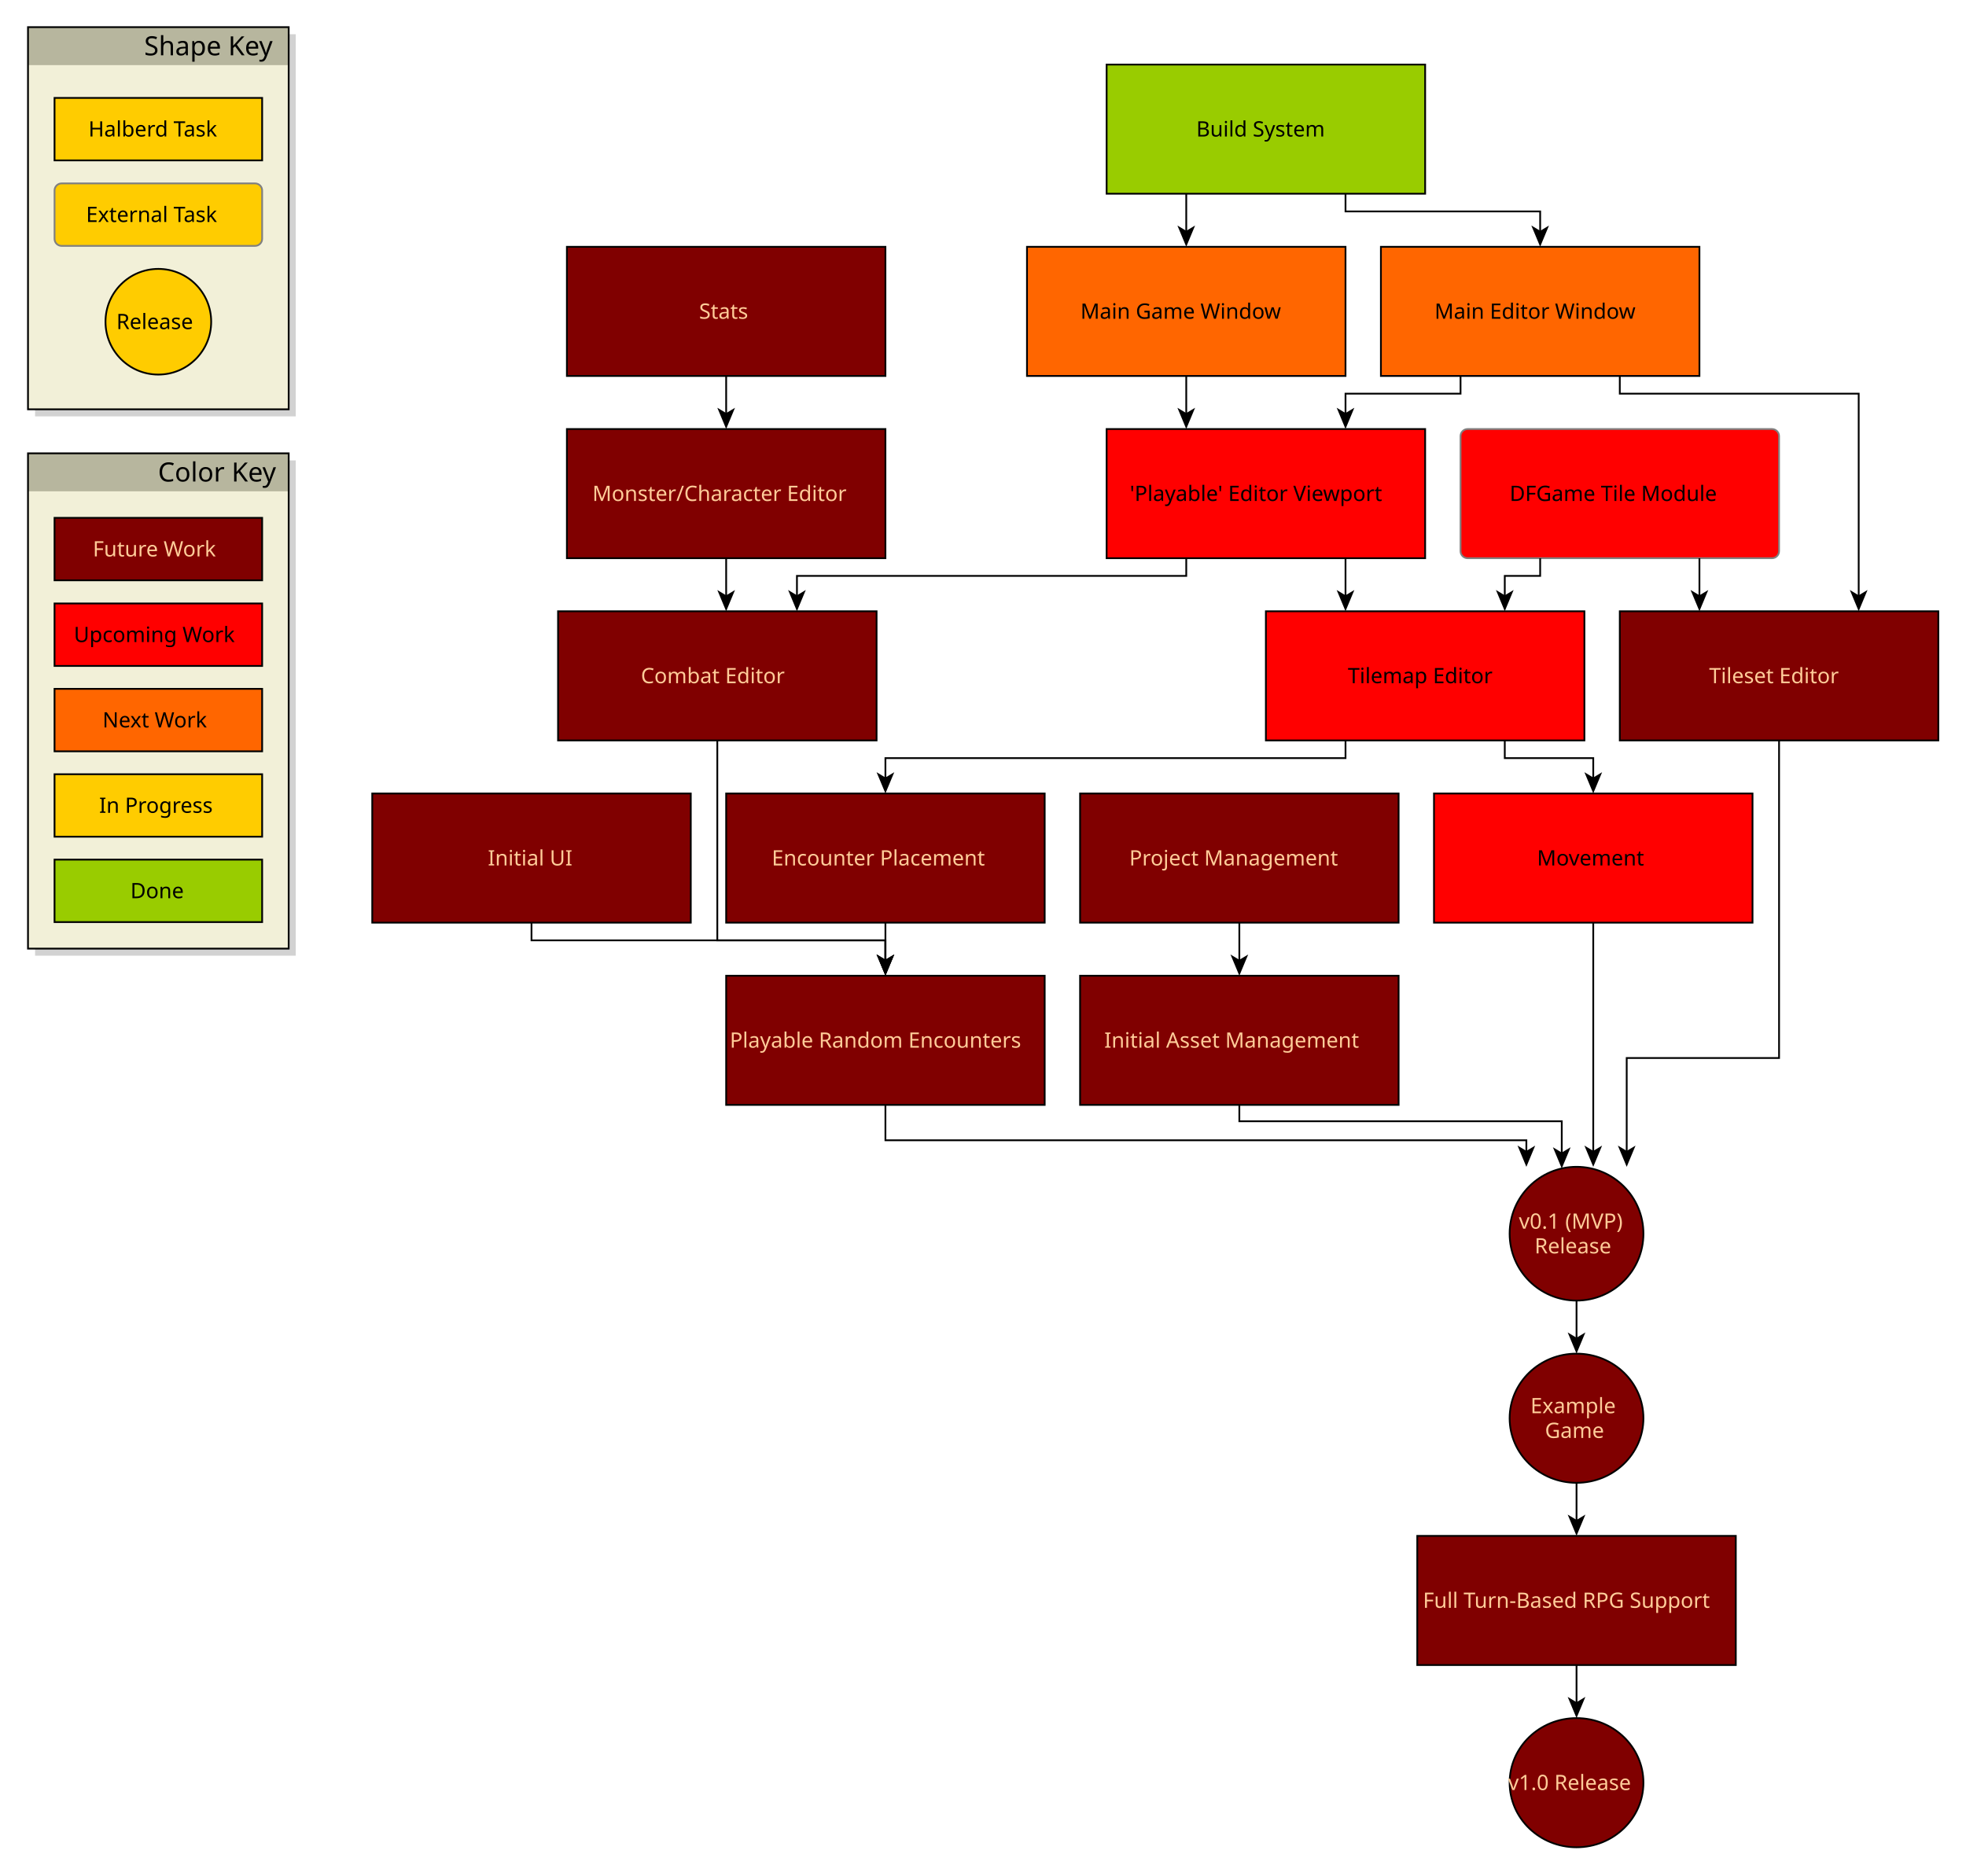
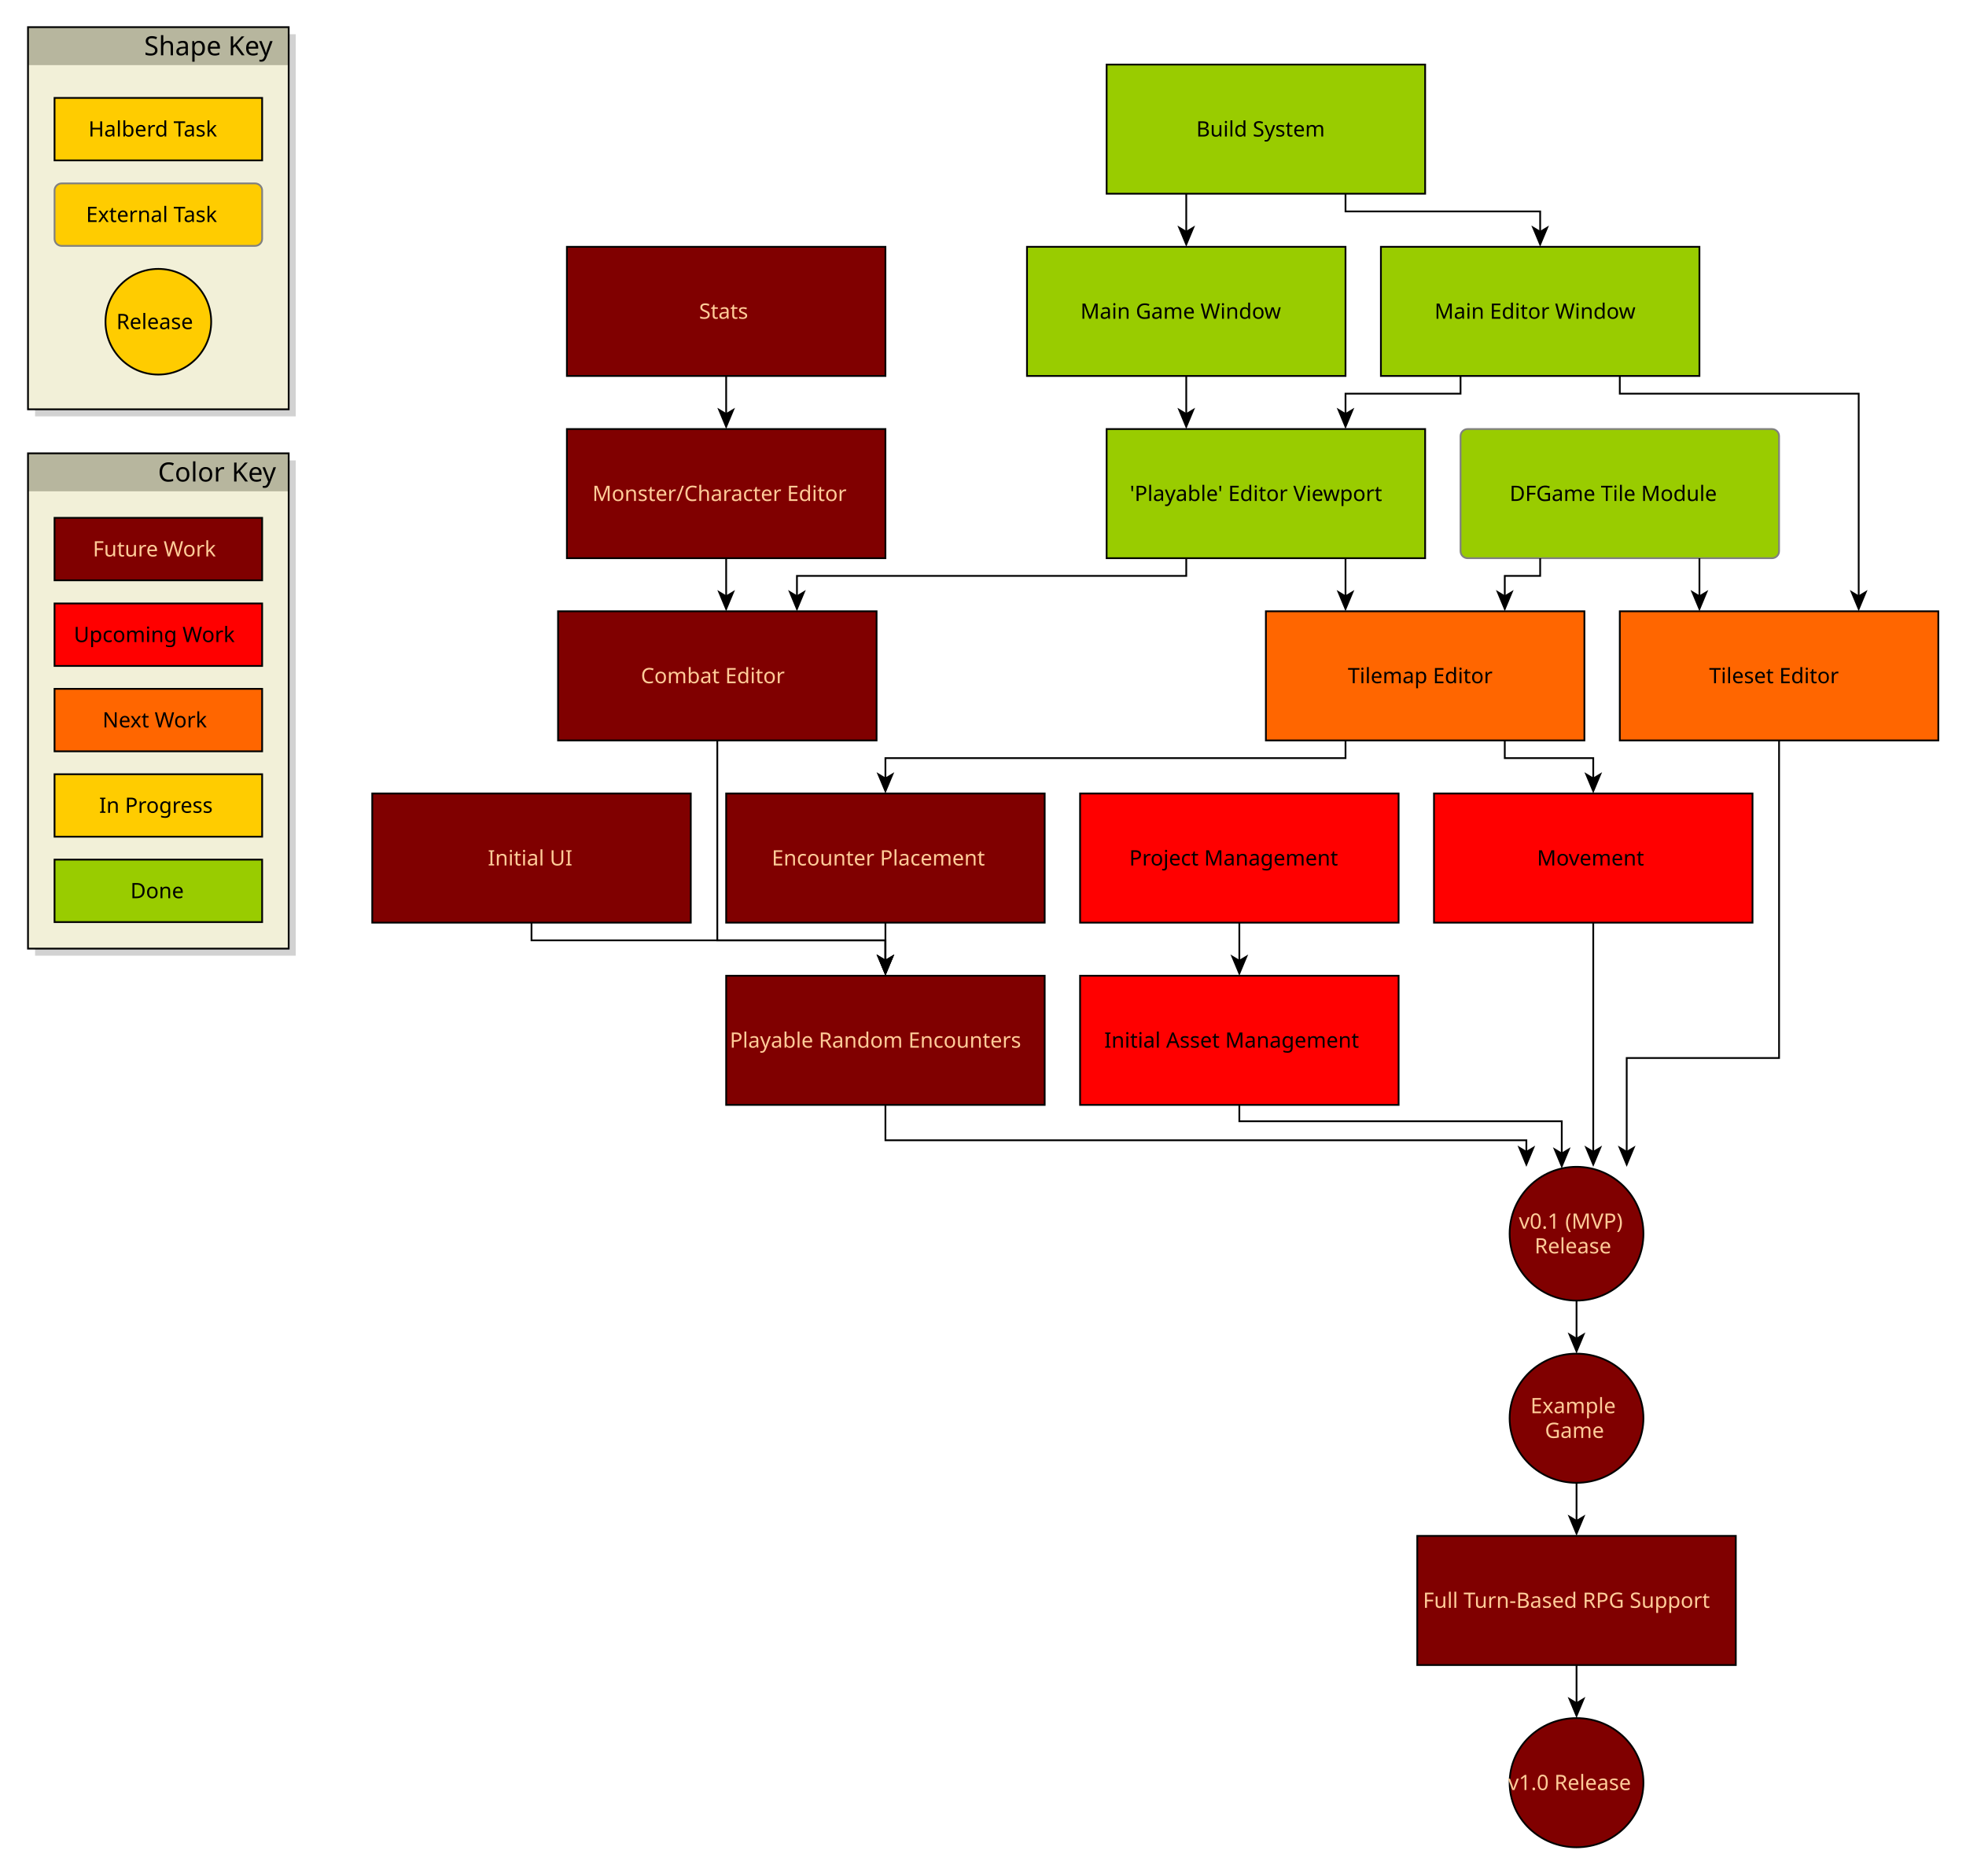
<svg xmlns="http://www.w3.org/2000/svg" fill-opacity="1" color-rendering="auto" color-interpolation="auto" text-rendering="auto" stroke="black" stroke-linecap="square" width="1111" stroke-miterlimit="10" shape-rendering="auto" stroke-opacity="1" fill="black" stroke-dasharray="none" font-weight="normal" stroke-width="1" height="1060" font-family="'Dialog'" font-style="normal" stroke-linejoin="miter" font-size="12px" stroke-dashoffset="0" image-rendering="auto">
  <defs id="genericDefs" />
  <g>
    <defs id="defs1">
      <clipPath clipPathUnits="userSpaceOnUse" id="clipPath1">
        <path d="M0 0 L1111 0 L1111 1060 L0 1060 L0 0 Z" />
      </clipPath>
      <clipPath clipPathUnits="userSpaceOnUse" id="clipPath2">
        <path d="M137 -72 L1248 -72 L1248 988 L137 988 L137 -72 Z" />
      </clipPath>
      <clipPath clipPathUnits="userSpaceOnUse" id="clipPath3">
        <path d="M141 -68 L1252 -68 L1252 992 L141 992 L141 -68 Z" />
      </clipPath>
    </defs>
    <g fill="rgb(210,210,210)" text-rendering="geometricPrecision" shape-rendering="geometricPrecision" transform="matrix(1,0,0,1,-141,68) translate(4,4)" stroke="rgb(210,210,210)">
      <rect x="156.819" width="147.32" height="216" y="-52.654" clip-path="url(#clipPath2)" stroke="none" />
    </g>
    <g fill="rgb(242,240,216)" text-rendering="geometricPrecision" shape-rendering="geometricPrecision" transform="matrix(1,0,0,1,-141,68)" stroke="rgb(242,240,216)">
      <rect x="156.819" width="147.32" height="216" y="-52.654" clip-path="url(#clipPath3)" stroke="none" />
      <rect x="156.819" y="-52.654" clip-path="url(#clipPath3)" fill="rgb(183,182,158)" width="147.32" height="21.461" stroke="none" />
    </g>
    <g font-size="15px" stroke-linecap="butt" transform="matrix(1,0,0,1,-141,68)" text-rendering="geometricPrecision" font-family="sans-serif" shape-rendering="geometricPrecision" stroke-miterlimit="1.45">
      <text x="222.458" xml:space="preserve" y="-36.731" clip-path="url(#clipPath3)" stroke="none">Shape Key</text>
      <rect fill="none" x="156.819" width="147.32" height="216" y="-52.654" clip-path="url(#clipPath3)" />
    </g>
    <g fill="rgb(255,204,0)" text-rendering="geometricPrecision" shape-rendering="geometricPrecision" transform="matrix(1,0,0,1,-141,68)" stroke="rgb(255,204,0)">
      <rect x="171.819" width="117.32" height="35.309" y="-12.654" clip-path="url(#clipPath3)" stroke="none" />
    </g>
    <g text-rendering="geometricPrecision" stroke-miterlimit="1.45" shape-rendering="geometricPrecision" transform="matrix(1,0,0,1,-141,68)" stroke-linecap="butt">
      <rect fill="none" x="171.819" width="117.32" height="35.309" y="-12.654" clip-path="url(#clipPath3)" />
      <text x="190.998" xml:space="preserve" y="9.154" clip-path="url(#clipPath3)" font-family="sans-serif" stroke="none">Halberd Task</text>
    </g>
    <g fill="rgb(255,204,0)" text-rendering="geometricPrecision" shape-rendering="geometricPrecision" transform="matrix(1,0,0,1,-141,68)" stroke="rgb(255,204,0)">
      <rect x="171.819" y="35.667" clip-path="url(#clipPath3)" width="117.32" rx="4" ry="4" height="35.309" stroke="none" />
    </g>
    <g stroke-linecap="butt" transform="matrix(1,0,0,1,-141,68)" fill="gray" text-rendering="geometricPrecision" shape-rendering="geometricPrecision" stroke="gray" stroke-miterlimit="1.45">
      <rect x="171.819" y="35.667" clip-path="url(#clipPath3)" fill="none" width="117.32" rx="4" ry="4" height="35.309" />
      <text x="189.63" y="57.475" clip-path="url(#clipPath3)" fill="black" font-family="sans-serif" stroke="none" xml:space="preserve">External Task</text>
    </g>
    <g fill="rgb(255,204,0)" text-rendering="geometricPrecision" shape-rendering="geometricPrecision" transform="matrix(1,0,0,1,-141,68)" stroke="rgb(255,204,0)">
      <circle r="29.864" clip-path="url(#clipPath3)" cx="230.478" cy="113.852" stroke="none" />
    </g>
    <g text-rendering="geometricPrecision" stroke-miterlimit="1.45" shape-rendering="geometricPrecision" transform="matrix(1,0,0,1,-141,68)" stroke-linecap="butt">
      <circle fill="none" r="29.864" clip-path="url(#clipPath3)" cx="230.478" cy="113.852" />
      <text x="206.766" xml:space="preserve" y="118.006" clip-path="url(#clipPath3)" font-family="sans-serif" stroke="none">Release</text>
    </g>
    <g fill="rgb(210,210,210)" text-rendering="geometricPrecision" shape-rendering="geometricPrecision" transform="matrix(1,0,0,1,-141,68) translate(4,4)" stroke="rgb(210,210,210)">
      <rect x="156.819" width="147.32" height="279.943" y="188.231" clip-path="url(#clipPath2)" stroke="none" />
    </g>
    <g fill="rgb(242,240,216)" text-rendering="geometricPrecision" shape-rendering="geometricPrecision" transform="matrix(1,0,0,1,-141,68)" stroke="rgb(242,240,216)">
      <rect x="156.819" width="147.32" height="279.943" y="188.231" clip-path="url(#clipPath3)" stroke="none" />
      <rect x="156.819" y="188.231" clip-path="url(#clipPath3)" fill="rgb(183,182,158)" width="147.32" height="21.461" stroke="none" />
    </g>
    <g font-size="15px" stroke-linecap="butt" transform="matrix(1,0,0,1,-141,68)" text-rendering="geometricPrecision" font-family="sans-serif" shape-rendering="geometricPrecision" stroke-miterlimit="1.45">
      <text x="230.266" xml:space="preserve" y="204.154" clip-path="url(#clipPath3)" stroke="none">Color Key</text>
      <rect fill="none" x="156.819" width="147.32" height="279.943" y="188.231" clip-path="url(#clipPath3)" />
    </g>
    <g fill="maroon" text-rendering="geometricPrecision" shape-rendering="geometricPrecision" transform="matrix(1,0,0,1,-141,68)" stroke="maroon">
      <rect x="171.819" width="117.32" height="35.309" y="224.691" clip-path="url(#clipPath3)" stroke="none" />
    </g>
    <g text-rendering="geometricPrecision" stroke-miterlimit="1.45" shape-rendering="geometricPrecision" transform="matrix(1,0,0,1,-141,68)" stroke-linecap="butt">
      <rect fill="none" x="171.819" width="117.32" height="35.309" y="224.691" clip-path="url(#clipPath3)" />
      <text x="193.459" y="246.5" clip-path="url(#clipPath3)" fill="rgb(255,204,153)" font-family="sans-serif" stroke="none" xml:space="preserve">Future Work</text>
    </g>
    <g fill="red" text-rendering="geometricPrecision" shape-rendering="geometricPrecision" transform="matrix(1,0,0,1,-141,68)" stroke="red">
      <rect x="171.819" width="117.32" height="35.309" y="273.086" clip-path="url(#clipPath3)" stroke="none" />
    </g>
    <g text-rendering="geometricPrecision" stroke-miterlimit="1.45" shape-rendering="geometricPrecision" transform="matrix(1,0,0,1,-141,68)" stroke-linecap="butt">
      <rect fill="none" x="171.819" width="117.32" height="35.309" y="273.086" clip-path="url(#clipPath3)" />
      <text x="182.733" xml:space="preserve" y="294.895" clip-path="url(#clipPath3)" font-family="sans-serif" stroke="none">Upcoming Work</text>
    </g>
    <g fill="rgb(255,102,0)" text-rendering="geometricPrecision" shape-rendering="geometricPrecision" transform="matrix(1,0,0,1,-141,68)" stroke="rgb(255,102,0)">
      <rect x="171.819" width="117.32" height="35.309" y="321.346" clip-path="url(#clipPath3)" stroke="none" />
    </g>
    <g text-rendering="geometricPrecision" stroke-miterlimit="1.45" shape-rendering="geometricPrecision" transform="matrix(1,0,0,1,-141,68)" stroke-linecap="butt">
      <rect fill="none" x="171.819" width="117.32" height="35.309" y="321.346" clip-path="url(#clipPath3)" />
      <text x="198.943" xml:space="preserve" y="343.154" clip-path="url(#clipPath3)" font-family="sans-serif" stroke="none">Next Work</text>
    </g>
    <g fill="rgb(255,204,0)" text-rendering="geometricPrecision" shape-rendering="geometricPrecision" transform="matrix(1,0,0,1,-141,68)" stroke="rgb(255,204,0)">
      <rect x="171.819" width="117.32" height="35.309" y="369.605" clip-path="url(#clipPath3)" stroke="none" />
    </g>
    <g text-rendering="geometricPrecision" stroke-miterlimit="1.45" shape-rendering="geometricPrecision" transform="matrix(1,0,0,1,-141,68)" stroke-linecap="butt">
      <rect fill="none" x="171.819" width="117.32" height="35.309" y="369.605" clip-path="url(#clipPath3)" />
      <text x="197.024" xml:space="preserve" y="391.414" clip-path="url(#clipPath3)" font-family="sans-serif" stroke="none">In Progress</text>
    </g>
    <g fill="rgb(153,204,0)" text-rendering="geometricPrecision" shape-rendering="geometricPrecision" transform="matrix(1,0,0,1,-141,68)" stroke="rgb(153,204,0)">
      <rect x="171.819" width="117.32" height="35.309" y="417.865" clip-path="url(#clipPath3)" stroke="none" />
    </g>
    <g text-rendering="geometricPrecision" stroke-miterlimit="1.45" shape-rendering="geometricPrecision" transform="matrix(1,0,0,1,-141,68)" stroke-linecap="butt">
      <rect fill="none" x="171.819" width="117.32" height="35.309" y="417.865" clip-path="url(#clipPath3)" />
      <text x="214.693" xml:space="preserve" y="439.673" clip-path="url(#clipPath3)" font-family="sans-serif" stroke="none">Done</text>
    </g>
-     <g fill="rgb(255,102,0)" text-rendering="geometricPrecision" shape-rendering="geometricPrecision" transform="matrix(1,0,0,1,-141,68)" stroke="rgb(255,102,0)">
+     <g fill="rgb(153,204,0)" text-rendering="geometricPrecision" shape-rendering="geometricPrecision" transform="matrix(1,0,0,1,-141,68)" stroke="rgb(153,204,0)">
      <rect x="921.36" width="180" height="73" y="71.5" clip-path="url(#clipPath3)" stroke="none" />
    </g>
    <g text-rendering="geometricPrecision" stroke-miterlimit="1.45" shape-rendering="geometricPrecision" transform="matrix(1,0,0,1,-141,68)" stroke-linecap="butt">
      <rect fill="none" x="921.36" width="180" height="73" y="71.5" clip-path="url(#clipPath3)" />
      <text x="951.676" xml:space="preserve" y="112.154" clip-path="url(#clipPath3)" font-family="sans-serif" stroke="none">Main Editor Window</text>
    </g>
-     <g fill="rgb(255,102,0)" text-rendering="geometricPrecision" shape-rendering="geometricPrecision" transform="matrix(1,0,0,1,-141,68)" stroke="rgb(255,102,0)">
+     <g fill="rgb(153,204,0)" text-rendering="geometricPrecision" shape-rendering="geometricPrecision" transform="matrix(1,0,0,1,-141,68)" stroke="rgb(153,204,0)">
      <rect x="721.36" width="180" height="73" y="71.5" clip-path="url(#clipPath3)" stroke="none" />
    </g>
    <g text-rendering="geometricPrecision" stroke-miterlimit="1.45" shape-rendering="geometricPrecision" transform="matrix(1,0,0,1,-141,68)" stroke-linecap="butt">
      <rect fill="none" x="721.36" width="180" height="73" y="71.5" clip-path="url(#clipPath3)" />
      <text x="751.571" xml:space="preserve" y="112.154" clip-path="url(#clipPath3)" font-family="sans-serif" stroke="none">Main Game Window</text>
    </g>
-     <g fill="red" text-rendering="geometricPrecision" shape-rendering="geometricPrecision" transform="matrix(1,0,0,1,-141,68)" stroke="red">
+     <g fill="rgb(153,204,0)" text-rendering="geometricPrecision" shape-rendering="geometricPrecision" transform="matrix(1,0,0,1,-141,68)" stroke="rgb(153,204,0)">
      <rect x="766.36" width="180" height="73" y="174.5" clip-path="url(#clipPath3)" stroke="none" />
    </g>
    <g text-rendering="geometricPrecision" stroke-miterlimit="1.45" shape-rendering="geometricPrecision" transform="matrix(1,0,0,1,-141,68)" stroke-linecap="butt">
      <rect fill="none" x="766.36" width="180" height="73" y="174.5" clip-path="url(#clipPath3)" />
      <text x="779.465" xml:space="preserve" y="215.154" clip-path="url(#clipPath3)" font-family="sans-serif" stroke="none">'Playable' Editor Viewport</text>
    </g>
-     <g fill="red" text-rendering="geometricPrecision" shape-rendering="geometricPrecision" transform="matrix(1,0,0,1,-141,68)" stroke="red">
+     <g fill="rgb(255,102,0)" text-rendering="geometricPrecision" shape-rendering="geometricPrecision" transform="matrix(1,0,0,1,-141,68)" stroke="rgb(255,102,0)">
      <rect x="856.36" width="180" height="73" y="277.5" clip-path="url(#clipPath3)" stroke="none" />
    </g>
    <g text-rendering="geometricPrecision" stroke-miterlimit="1.45" shape-rendering="geometricPrecision" transform="matrix(1,0,0,1,-141,68)" stroke-linecap="butt">
      <rect fill="none" x="856.36" width="180" height="73" y="277.5" clip-path="url(#clipPath3)" />
      <text x="902.675" xml:space="preserve" y="318.154" clip-path="url(#clipPath3)" font-family="sans-serif" stroke="none">Tilemap Editor</text>
    </g>
    <g fill="maroon" text-rendering="geometricPrecision" shape-rendering="geometricPrecision" transform="matrix(1,0,0,1,-141,68)" stroke="maroon">
      <rect x="456.36" width="180" height="73" y="277.5" clip-path="url(#clipPath3)" stroke="none" />
    </g>
    <g text-rendering="geometricPrecision" stroke-miterlimit="1.45" shape-rendering="geometricPrecision" transform="matrix(1,0,0,1,-141,68)" stroke-linecap="butt">
      <rect fill="none" x="456.36" width="180" height="73" y="277.5" clip-path="url(#clipPath3)" />
      <text x="503.153" y="318.154" clip-path="url(#clipPath3)" fill="rgb(255,204,153)" font-family="sans-serif" stroke="none" xml:space="preserve">Combat Editor</text>
    </g>
-     <g fill="red" text-rendering="geometricPrecision" shape-rendering="geometricPrecision" transform="matrix(1,0,0,1,-141,68)" stroke="red">
+     <g fill="rgb(153,204,0)" text-rendering="geometricPrecision" shape-rendering="geometricPrecision" transform="matrix(1,0,0,1,-141,68)" stroke="rgb(153,204,0)">
      <rect x="966.36" y="174.5" clip-path="url(#clipPath3)" width="180" rx="4" ry="4" height="73" stroke="none" />
    </g>
    <g stroke-linecap="butt" transform="matrix(1,0,0,1,-141,68)" fill="gray" text-rendering="geometricPrecision" shape-rendering="geometricPrecision" stroke="gray" stroke-miterlimit="1.45">
      <rect x="966.36" y="174.5" clip-path="url(#clipPath3)" fill="none" width="180" rx="4" ry="4" height="73" />
      <text x="994.104" y="215.154" clip-path="url(#clipPath3)" fill="black" font-family="sans-serif" stroke="none" xml:space="preserve">DFGame Tile Module</text>
    </g>
-     <g fill="maroon" text-rendering="geometricPrecision" shape-rendering="geometricPrecision" transform="matrix(1,0,0,1,-141,68)" stroke="maroon">
+     <g fill="rgb(255,102,0)" text-rendering="geometricPrecision" shape-rendering="geometricPrecision" transform="matrix(1,0,0,1,-141,68)" stroke="rgb(255,102,0)">
      <rect x="1056.36" width="180" height="73" y="277.5" clip-path="url(#clipPath3)" stroke="none" />
    </g>
    <g text-rendering="geometricPrecision" stroke-miterlimit="1.45" shape-rendering="geometricPrecision" transform="matrix(1,0,0,1,-141,68)" stroke-linecap="butt">
      <rect fill="none" x="1056.36" width="180" height="73" y="277.5" clip-path="url(#clipPath3)" />
-       <text x="1106.836" y="318.154" clip-path="url(#clipPath3)" fill="rgb(255,204,153)" font-family="sans-serif" stroke="none" xml:space="preserve">Tileset Editor</text>
+       <text x="1106.836" xml:space="preserve" y="318.154" clip-path="url(#clipPath3)" font-family="sans-serif" stroke="none">Tileset Editor</text>
    </g>
    <g fill="rgb(153,204,0)" text-rendering="geometricPrecision" shape-rendering="geometricPrecision" transform="matrix(1,0,0,1,-141,68)" stroke="rgb(153,204,0)">
      <rect x="766.36" width="180" height="73" y="-31.5" clip-path="url(#clipPath3)" stroke="none" />
    </g>
    <g text-rendering="geometricPrecision" stroke-miterlimit="1.45" shape-rendering="geometricPrecision" transform="matrix(1,0,0,1,-141,68)" stroke-linecap="butt">
      <rect fill="none" x="766.36" width="180" height="73" y="-31.5" clip-path="url(#clipPath3)" />
      <text x="817.017" xml:space="preserve" y="9.154" clip-path="url(#clipPath3)" font-family="sans-serif" stroke="none">Build System</text>
    </g>
    <g fill="red" text-rendering="geometricPrecision" shape-rendering="geometricPrecision" transform="matrix(1,0,0,1,-141,68)" stroke="red">
      <rect x="951.36" width="180" height="73" y="380.5" clip-path="url(#clipPath3)" stroke="none" />
    </g>
    <g text-rendering="geometricPrecision" stroke-miterlimit="1.45" shape-rendering="geometricPrecision" transform="matrix(1,0,0,1,-141,68)" stroke-linecap="butt">
      <rect fill="none" x="951.36" width="180" height="73" y="380.5" clip-path="url(#clipPath3)" />
      <text x="1009.579" xml:space="preserve" y="421.154" clip-path="url(#clipPath3)" font-family="sans-serif" stroke="none">Movement</text>
    </g>
    <g fill="maroon" text-rendering="geometricPrecision" shape-rendering="geometricPrecision" transform="matrix(1,0,0,1,-141,68)" stroke="maroon">
      <rect x="551.36" width="180" height="73" y="380.5" clip-path="url(#clipPath3)" stroke="none" />
    </g>
    <g text-rendering="geometricPrecision" stroke-miterlimit="1.45" shape-rendering="geometricPrecision" transform="matrix(1,0,0,1,-141,68)" stroke-linecap="butt">
      <rect fill="none" x="551.36" width="180" height="73" y="380.5" clip-path="url(#clipPath3)" />
      <text x="577.13" y="421.154" clip-path="url(#clipPath3)" fill="rgb(255,204,153)" font-family="sans-serif" stroke="none" xml:space="preserve">Encounter Placement</text>
    </g>
    <g fill="maroon" text-rendering="geometricPrecision" shape-rendering="geometricPrecision" transform="matrix(1,0,0,1,-141,68)" stroke="maroon">
      <rect x="551.36" width="180" height="73" y="483.5" clip-path="url(#clipPath3)" stroke="none" />
    </g>
    <g text-rendering="geometricPrecision" stroke-miterlimit="1.45" shape-rendering="geometricPrecision" transform="matrix(1,0,0,1,-141,68)" stroke-linecap="butt">
      <rect fill="none" x="551.36" width="180" height="73" y="483.5" clip-path="url(#clipPath3)" />
      <text x="553.411" y="524.154" clip-path="url(#clipPath3)" fill="rgb(255,204,153)" font-family="sans-serif" stroke="none" xml:space="preserve">Playable Random Encounters</text>
    </g>
    <g fill="maroon" text-rendering="geometricPrecision" shape-rendering="geometricPrecision" transform="matrix(1,0,0,1,-141,68)" stroke="maroon">
      <rect x="461.36" width="180" height="73" y="174.5" clip-path="url(#clipPath3)" stroke="none" />
    </g>
    <g text-rendering="geometricPrecision" stroke-miterlimit="1.45" shape-rendering="geometricPrecision" transform="matrix(1,0,0,1,-141,68)" stroke-linecap="butt">
      <rect fill="none" x="461.36" width="180" height="73" y="174.5" clip-path="url(#clipPath3)" />
      <text x="475.765" y="215.154" clip-path="url(#clipPath3)" fill="rgb(255,204,153)" font-family="sans-serif" stroke="none" xml:space="preserve">Monster/Character Editor</text>
    </g>
    <g fill="maroon" text-rendering="geometricPrecision" shape-rendering="geometricPrecision" transform="matrix(1,0,0,1,-141,68)" stroke="maroon">
      <rect x="461.36" width="180" height="73" y="71.5" clip-path="url(#clipPath3)" stroke="none" />
    </g>
    <g text-rendering="geometricPrecision" stroke-miterlimit="1.45" shape-rendering="geometricPrecision" transform="matrix(1,0,0,1,-141,68)" stroke-linecap="butt">
      <rect fill="none" x="461.36" width="180" height="73" y="71.5" clip-path="url(#clipPath3)" />
      <text x="536.044" y="112.154" clip-path="url(#clipPath3)" fill="rgb(255,204,153)" font-family="sans-serif" stroke="none" xml:space="preserve">Stats</text>
    </g>
-     <g fill="maroon" text-rendering="geometricPrecision" shape-rendering="geometricPrecision" transform="matrix(1,0,0,1,-141,68)" stroke="maroon">
+     <g fill="red" text-rendering="geometricPrecision" shape-rendering="geometricPrecision" transform="matrix(1,0,0,1,-141,68)" stroke="red">
      <rect x="751.36" width="180" height="73" y="483.5" clip-path="url(#clipPath3)" stroke="none" />
    </g>
    <g text-rendering="geometricPrecision" stroke-miterlimit="1.45" shape-rendering="geometricPrecision" transform="matrix(1,0,0,1,-141,68)" stroke-linecap="butt">
      <rect fill="none" x="751.36" width="180" height="73" y="483.5" clip-path="url(#clipPath3)" />
-       <text x="765.018" y="524.154" clip-path="url(#clipPath3)" fill="rgb(255,204,153)" font-family="sans-serif" stroke="none" xml:space="preserve">Initial Asset Management</text>
+       <text x="765.018" xml:space="preserve" y="524.154" clip-path="url(#clipPath3)" font-family="sans-serif" stroke="none">Initial Asset Management</text>
    </g>
    <g fill="maroon" text-rendering="geometricPrecision" shape-rendering="geometricPrecision" transform="matrix(1,0,0,1,-141,68)" stroke="maroon">
      <circle r="37.8" clip-path="url(#clipPath3)" cx="1031.91" cy="629.3" stroke="none" />
    </g>
    <g text-rendering="geometricPrecision" stroke-miterlimit="1.45" shape-rendering="geometricPrecision" transform="matrix(1,0,0,1,-141,68)" stroke-linecap="butt">
      <circle fill="none" r="37.8" clip-path="url(#clipPath3)" cx="1031.91" cy="629.3" />
      <text x="999.329" y="626.47" clip-path="url(#clipPath3)" fill="rgb(255,204,153)" font-family="sans-serif" stroke="none" xml:space="preserve">v0.1 (MVP)</text>
      <text x="1008.197" y="640.439" clip-path="url(#clipPath3)" fill="rgb(255,204,153)" font-family="sans-serif" stroke="none" xml:space="preserve">Release</text>
    </g>
    <g fill="maroon" text-rendering="geometricPrecision" shape-rendering="geometricPrecision" transform="matrix(1,0,0,1,-141,68)" stroke="maroon">
      <ellipse rx="37.8" ry="36.5" clip-path="url(#clipPath3)" cx="1031.91" cy="733.6" stroke="none" />
    </g>
    <g text-rendering="geometricPrecision" stroke-miterlimit="1.45" shape-rendering="geometricPrecision" transform="matrix(1,0,0,1,-141,68)" stroke-linecap="butt">
      <ellipse rx="37.8" fill="none" ry="36.5" clip-path="url(#clipPath3)" cx="1031.91" cy="733.6" />
      <text x="1005.88" y="730.77" clip-path="url(#clipPath3)" fill="rgb(255,204,153)" font-family="sans-serif" stroke="none" xml:space="preserve">Example</text>
      <text x="1014.048" y="744.739" clip-path="url(#clipPath3)" fill="rgb(255,204,153)" font-family="sans-serif" stroke="none" xml:space="preserve">Game</text>
    </g>
    <g fill="maroon" text-rendering="geometricPrecision" shape-rendering="geometricPrecision" transform="matrix(1,0,0,1,-141,68)" stroke="maroon">
      <rect x="941.91" width="180" height="73" y="800.1" clip-path="url(#clipPath3)" stroke="none" />
    </g>
    <g text-rendering="geometricPrecision" stroke-miterlimit="1.45" shape-rendering="geometricPrecision" transform="matrix(1,0,0,1,-141,68)" stroke-linecap="butt">
      <rect fill="none" x="941.91" width="180" height="73" y="800.1" clip-path="url(#clipPath3)" />
      <text x="945.124" y="840.754" clip-path="url(#clipPath3)" fill="rgb(255,204,153)" font-family="sans-serif" stroke="none" xml:space="preserve">Full Turn-Based RPG Support</text>
    </g>
    <g fill="maroon" text-rendering="geometricPrecision" shape-rendering="geometricPrecision" transform="matrix(1,0,0,1,-141,68)" stroke="maroon">
      <ellipse rx="37.8" ry="36.5" clip-path="url(#clipPath3)" cx="1031.91" cy="939.6" stroke="none" />
    </g>
    <g text-rendering="geometricPrecision" stroke-miterlimit="1.45" shape-rendering="geometricPrecision" transform="matrix(1,0,0,1,-141,68)" stroke-linecap="butt">
      <ellipse rx="37.8" fill="none" ry="36.5" clip-path="url(#clipPath3)" cx="1031.91" cy="939.6" />
      <text x="993.197" y="943.754" clip-path="url(#clipPath3)" fill="rgb(255,204,153)" font-family="sans-serif" stroke="none" xml:space="preserve">v1.0 Release</text>
    </g>
    <g fill="maroon" text-rendering="geometricPrecision" shape-rendering="geometricPrecision" transform="matrix(1,0,0,1,-141,68)" stroke="maroon">
      <rect x="351.36" width="180" height="73" y="380.5" clip-path="url(#clipPath3)" stroke="none" />
    </g>
    <g text-rendering="geometricPrecision" stroke-miterlimit="1.45" shape-rendering="geometricPrecision" transform="matrix(1,0,0,1,-141,68)" stroke-linecap="butt">
      <rect fill="none" x="351.36" width="180" height="73" y="380.5" clip-path="url(#clipPath3)" />
      <text x="416.689" y="421.154" clip-path="url(#clipPath3)" fill="rgb(255,204,153)" font-family="sans-serif" stroke="none" xml:space="preserve">Initial UI</text>
    </g>
-     <g fill="maroon" text-rendering="geometricPrecision" shape-rendering="geometricPrecision" transform="matrix(1,0,0,1,-141,68)" stroke="maroon">
+     <g fill="red" text-rendering="geometricPrecision" shape-rendering="geometricPrecision" transform="matrix(1,0,0,1,-141,68)" stroke="red">
      <rect x="751.36" width="180" height="73" y="380.5" clip-path="url(#clipPath3)" stroke="none" />
    </g>
    <g text-rendering="geometricPrecision" stroke-miterlimit="1.45" shape-rendering="geometricPrecision" transform="matrix(1,0,0,1,-141,68)" stroke-linecap="butt">
      <rect fill="none" x="751.36" width="180" height="73" y="380.5" clip-path="url(#clipPath3)" />
-       <text x="779.163" y="421.154" clip-path="url(#clipPath3)" fill="rgb(255,204,153)" font-family="sans-serif" stroke="none" xml:space="preserve">Project Management</text>
+       <text x="779.163" xml:space="preserve" y="421.154" clip-path="url(#clipPath3)" font-family="sans-serif" stroke="none">Project Management</text>
      <path fill="none" d="M966.36 144.5 L966.36 154.5 L901.36 154.5 L901.36 166.461" clip-path="url(#clipPath3)" />
      <path d="M901.36 174.461 L906.36 162.461 L901.36 165.461 L896.36 162.461 Z" clip-path="url(#clipPath3)" stroke="none" />
      <path fill="none" d="M811.36 144.5 L811.36 166.471" clip-path="url(#clipPath3)" />
      <path d="M811.36 174.471 L816.36 162.471 L811.36 165.471 L806.36 162.471 Z" clip-path="url(#clipPath3)" stroke="none" />
      <path fill="none" d="M901.36 247.5 L901.36 269.471" clip-path="url(#clipPath3)" />
      <path d="M901.36 277.471 L906.36 265.471 L901.36 268.471 L896.36 265.471 Z" clip-path="url(#clipPath3)" stroke="none" />
      <path fill="none" d="M811.36 247.5 L811.36 257.5 L591.36 257.5 L591.36 269.461" clip-path="url(#clipPath3)" />
      <path d="M591.36 277.461 L596.36 265.461 L591.36 268.461 L586.36 265.461 Z" clip-path="url(#clipPath3)" stroke="none" />
      <path fill="none" d="M1011.36 247.5 L1011.36 257.5 L991.36 257.5 L991.36 269.461" clip-path="url(#clipPath3)" />
      <path d="M991.36 277.461 L996.36 265.461 L991.36 268.461 L986.36 265.461 Z" clip-path="url(#clipPath3)" stroke="none" />
      <path fill="none" d="M1056.36 144.5 L1056.36 154.5 L1191.36 154.5 L1191.36 269.47" clip-path="url(#clipPath3)" />
      <path d="M1191.36 277.47 L1196.36 265.47 L1191.36 268.47 L1186.36 265.47 Z" clip-path="url(#clipPath3)" stroke="none" />
      <path fill="none" d="M1101.36 247.5 L1101.36 269.471" clip-path="url(#clipPath3)" />
      <path d="M1101.36 277.471 L1106.36 265.471 L1101.36 268.471 L1096.36 265.471 Z" clip-path="url(#clipPath3)" stroke="none" />
      <path fill="none" d="M901.36 41.5 L901.36 51.5 L1011.36 51.5 L1011.36 63.461" clip-path="url(#clipPath3)" />
      <path d="M1011.36 71.461 L1016.36 59.461 L1011.36 62.461 L1006.36 59.461 Z" clip-path="url(#clipPath3)" stroke="none" />
      <path fill="none" d="M811.36 41.5 L811.36 63.471" clip-path="url(#clipPath3)" />
      <path d="M811.36 71.471 L816.36 59.471 L811.36 62.471 L806.36 59.471 Z" clip-path="url(#clipPath3)" stroke="none" />
      <path fill="none" d="M991.36 350.5 L991.36 360.5 L1041.36 360.5 L1041.36 372.461" clip-path="url(#clipPath3)" />
      <path d="M1041.36 380.461 L1046.36 368.461 L1041.36 371.461 L1036.36 368.461 Z" clip-path="url(#clipPath3)" stroke="none" />
      <path fill="none" d="M901.36 350.5 L901.36 360.5 L641.36 360.5 L641.36 372.461" clip-path="url(#clipPath3)" />
      <path d="M641.36 380.461 L646.36 368.461 L641.36 371.461 L636.36 368.461 Z" clip-path="url(#clipPath3)" stroke="none" />
      <path fill="none" d="M546.36 350.5 L546.36 463.5 L641.36 463.5 L641.36 475.461" clip-path="url(#clipPath3)" />
      <path d="M641.36 483.461 L646.36 471.461 L641.36 474.461 L636.36 471.461 Z" clip-path="url(#clipPath3)" stroke="none" />
      <path fill="none" d="M641.36 453.5 L641.36 475.471" clip-path="url(#clipPath3)" />
      <path d="M641.36 483.471 L646.36 471.471 L641.36 474.471 L636.36 471.471 Z" clip-path="url(#clipPath3)" stroke="none" />
      <path fill="none" d="M551.36 247.5 L551.36 262.5 L551.36 269.489" clip-path="url(#clipPath3)" />
      <path d="M551.36 277.489 L556.36 265.489 L551.36 268.489 L546.36 265.489 Z" clip-path="url(#clipPath3)" stroke="none" />
      <path fill="none" d="M551.36 144.5 L551.36 166.471" clip-path="url(#clipPath3)" />
      <path d="M551.36 174.471 L556.36 162.471 L551.36 165.471 L546.36 162.471 Z" clip-path="url(#clipPath3)" stroke="none" />
      <path fill="none" d="M1041.36 453.5 L1041.36 583.5" clip-path="url(#clipPath3)" />
      <path d="M1041.36 591.5 L1046.36 579.5 L1041.36 582.5 L1036.36 579.5 Z" clip-path="url(#clipPath3)" stroke="none" />
      <path fill="none" d="M641.36 556.5 L641.36 576.5 L1003.56 576.5 L1003.56 583.5" clip-path="url(#clipPath3)" />
      <path d="M1003.56 591.5 L1008.56 579.5 L1003.56 582.5 L998.56 579.5 Z" clip-path="url(#clipPath3)" stroke="none" />
      <path fill="none" d="M1146.36 350.5 L1146.36 530 L1060.26 530 L1060.26 583.5" clip-path="url(#clipPath3)" />
      <path d="M1060.26 591.5 L1065.26 579.5 L1060.26 582.5 L1055.26 579.5 Z" clip-path="url(#clipPath3)" stroke="none" />
      <path fill="none" d="M841.36 556.492 L841.36 565.75 L1023.56 565.75 L1023.56 584.44" clip-path="url(#clipPath3)" />
      <path d="M1023.56 592.44 L1028.56 580.44 L1023.56 583.44 L1018.56 580.44 Z" clip-path="url(#clipPath3)" stroke="none" />
      <path fill="none" d="M1031.91 667.1 L1031.91 689.1" clip-path="url(#clipPath3)" />
      <path d="M1031.91 697.1 L1036.91 685.1 L1031.91 688.1 L1026.91 685.1 Z" clip-path="url(#clipPath3)" stroke="none" />
      <path fill="none" d="M1031.91 770.1 L1031.91 792.071" clip-path="url(#clipPath3)" />
      <path d="M1031.91 800.071 L1036.91 788.071 L1031.91 791.071 L1026.91 788.071 Z" clip-path="url(#clipPath3)" stroke="none" />
      <path fill="none" d="M1031.91 873.1 L1031.91 895.1" clip-path="url(#clipPath3)" />
      <path d="M1031.91 903.1 L1036.91 891.1 L1031.91 894.1 L1026.91 891.1 Z" clip-path="url(#clipPath3)" stroke="none" />
      <path fill="none" d="M441.36 453.5 L441.36 463.5 L641.36 463.5 L641.36 475.461" clip-path="url(#clipPath3)" />
      <path d="M641.36 483.461 L646.36 471.461 L641.36 474.461 L636.36 471.461 Z" clip-path="url(#clipPath3)" stroke="none" />
      <path fill="none" d="M841.36 453.5 L841.36 468.5 L841.36 468.5 L841.36 475.5" clip-path="url(#clipPath3)" />
      <path d="M841.36 483.5 L846.36 471.5 L841.36 474.5 L836.36 471.5 Z" clip-path="url(#clipPath3)" stroke="none" />
    </g>
  </g>
</svg>
